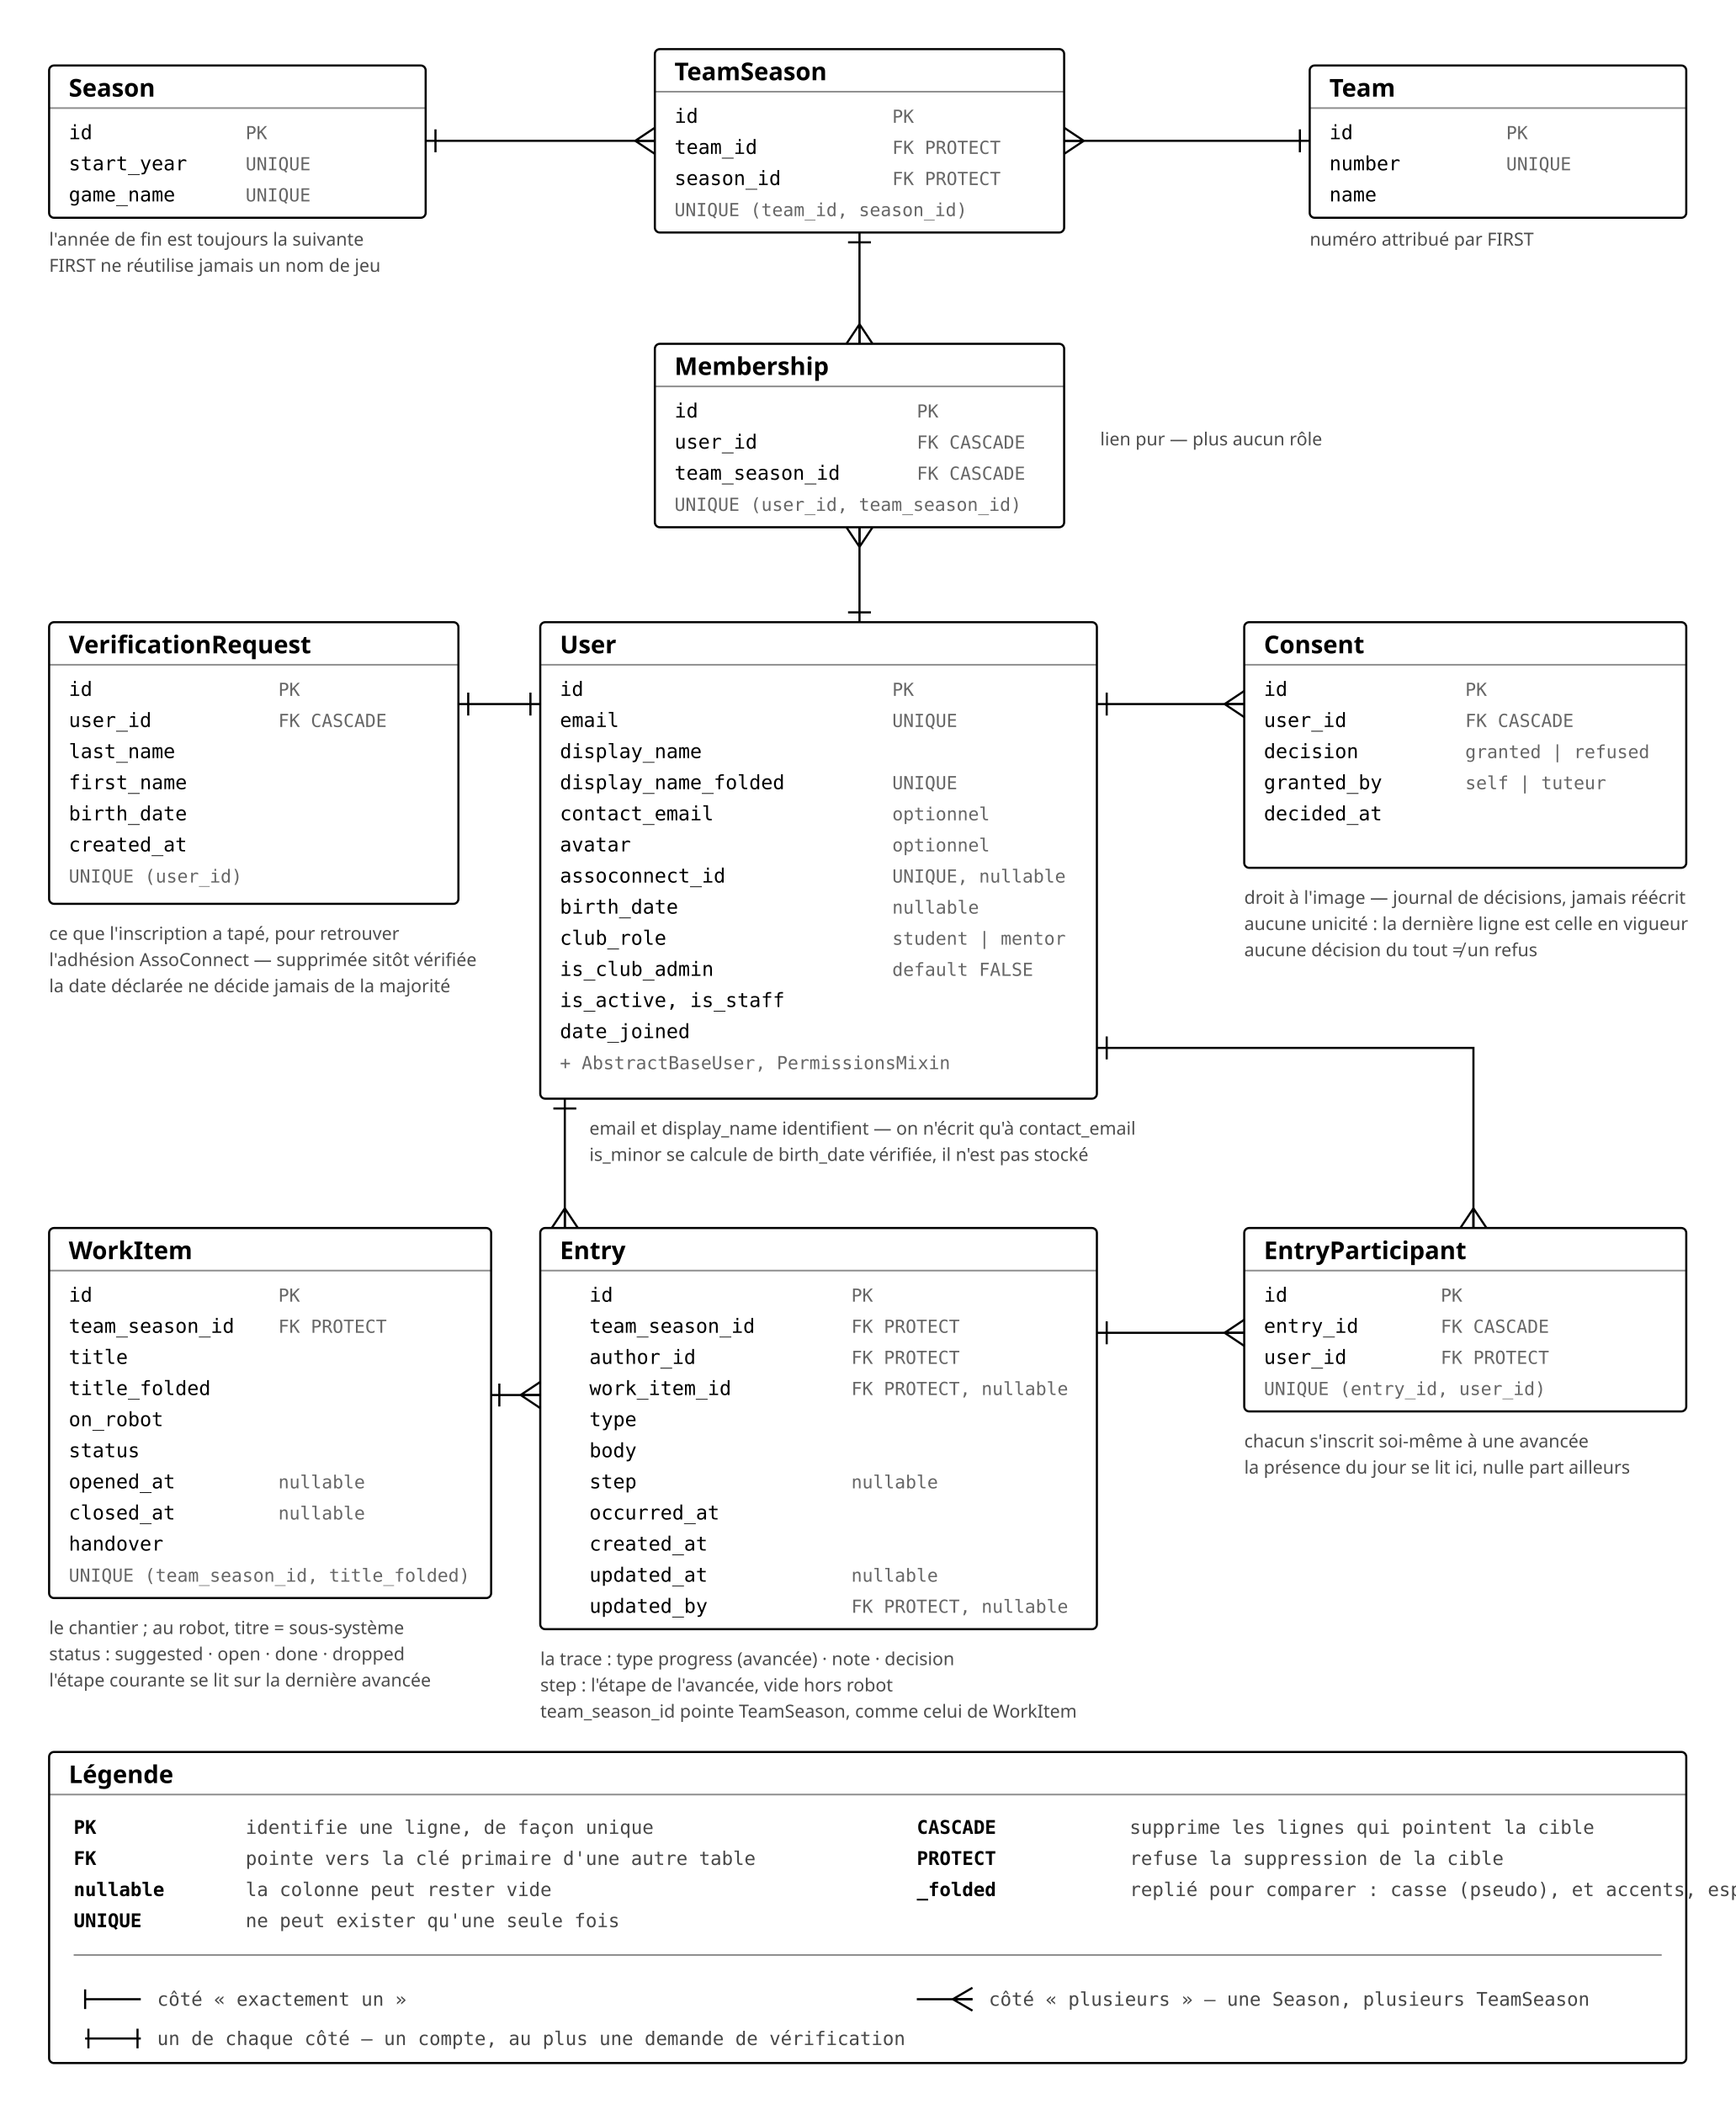
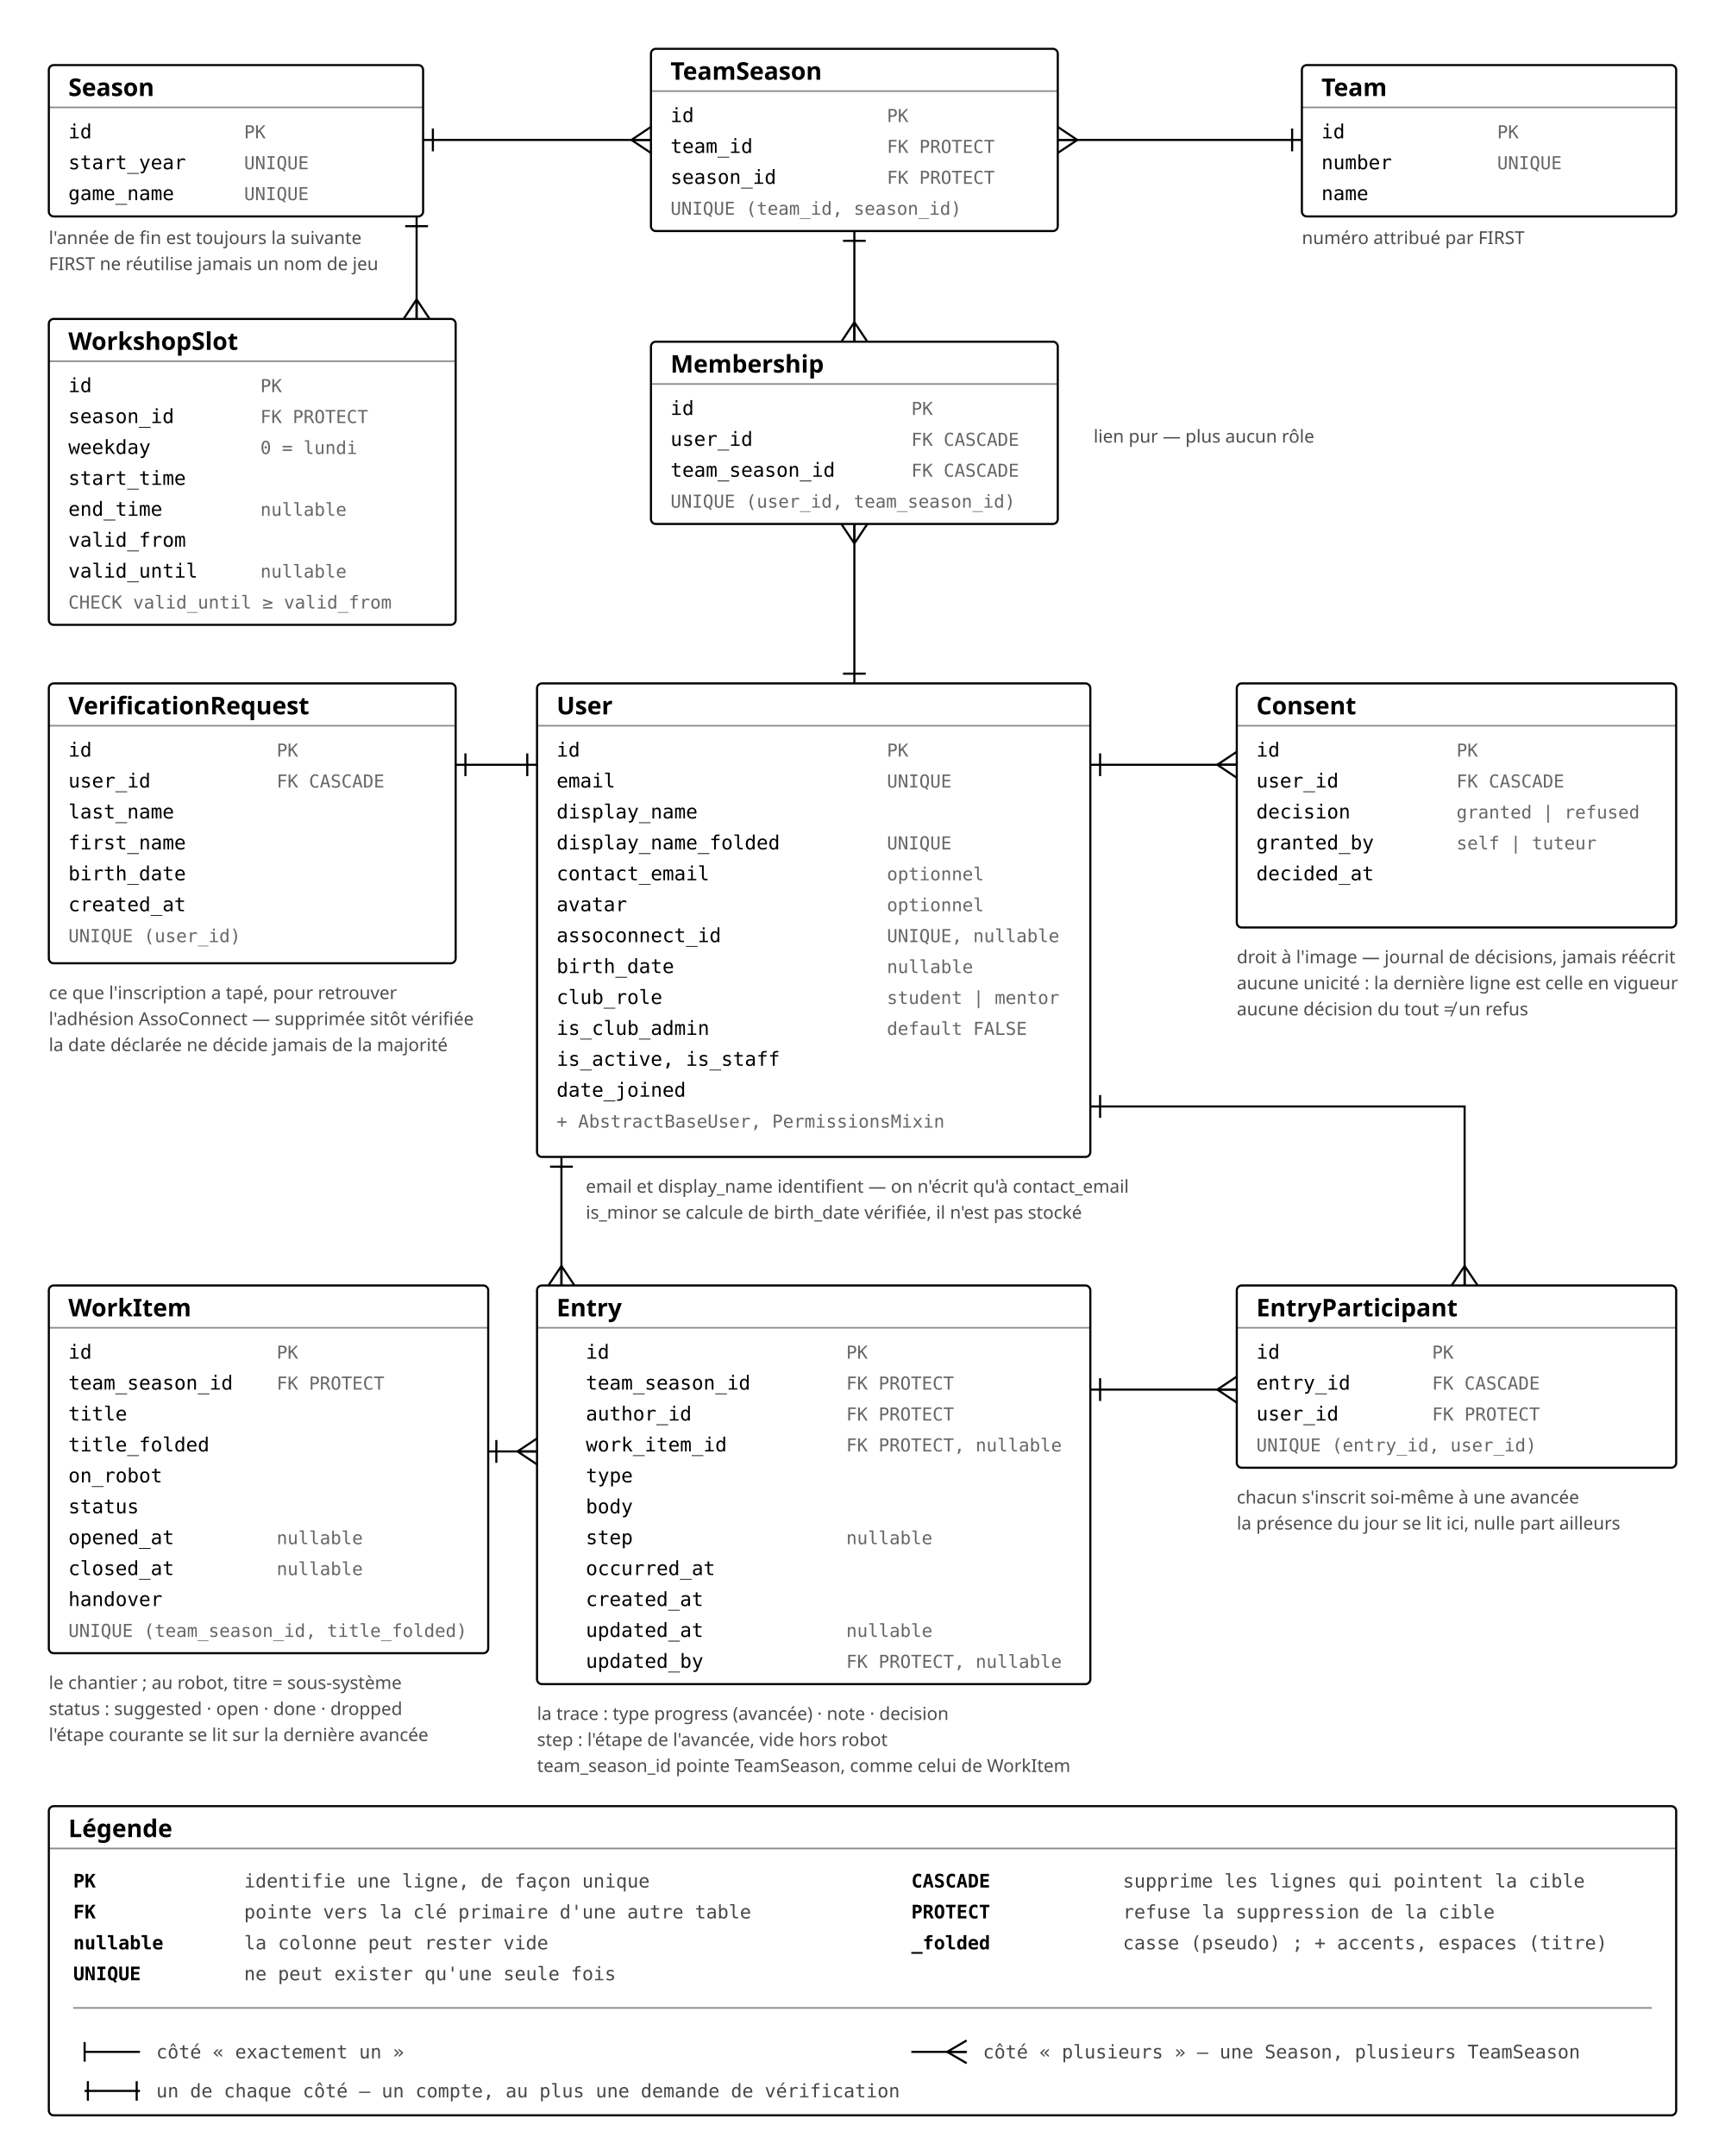
- <svg xmlns="http://www.w3.org/2000/svg" viewBox="0 0 1060 1285" role="img" aria-labelledby="t d" font-family="IBM Plex Mono, ui-monospace, monospace">
+ <svg xmlns="http://www.w3.org/2000/svg" viewBox="0 0 1060 1325" role="img" aria-labelledby="t d" font-family="IBM Plex Mono, ui-monospace, monospace">
  <style>
    .bx   { fill:none; stroke:currentColor; stroke-width:1.3 }
    .sep  { stroke:currentColor; stroke-width:1; opacity:.45 }
    .ttl  { font-family:"IBM Plex Sans Condensed",system-ui,sans-serif;
            font-size:15px; font-weight:700; fill:currentColor }
    .col  { font-size:12px; fill:currentColor }
    .ann  { font-size:11px; fill:currentColor; opacity:.6 }
    .lnk  { stroke:currentColor; stroke-width:1.3; fill:none }
    .crow { stroke:currentColor; stroke-width:1.3; fill:none }
    .cap  { font-family:"IBM Plex Sans Condensed",system-ui,sans-serif;
            font-size:11px; fill:currentColor; opacity:.7 }
    .lgt  { font-size:11.5px; fill:currentColor; font-weight:600 }
    .lgd  { font-size:11.5px; fill:currentColor; opacity:.72 }
  </style>
  <rect class="bx" x="30" y="40" width="230" height="93" rx="3" />
  <line class="sep" x1="30" y1="66" x2="260" y2="66" />
  <text class="ttl" x="42" y="59">Season</text>
  <text class="col" x="42" y="85">id</text>
  <text class="ann" x="150" y="85">PK</text>
  <text class="col" x="42" y="104">start_year</text>
  <text class="ann" x="150" y="104">UNIQUE</text>
  <text class="col" x="42" y="123">game_name</text>
  <text class="ann" x="150" y="123">UNIQUE</text>
  <text class="cap" x="30" y="150">l'année de fin est toujours la suivante</text>
  <text class="cap" x="30" y="166">FIRST ne réutilise jamais un nom de jeu</text>
  <rect class="bx" x="400" y="30" width="250" height="112" rx="3" />
  <line class="sep" x1="400" y1="56" x2="650" y2="56" />
  <text class="ttl" x="412" y="49">TeamSeason</text>
  <text class="col" x="412" y="75">id</text>
  <text class="ann" x="545" y="75">PK</text>
  <text class="col" x="412" y="94">team_id</text>
  <text class="ann" x="545" y="94">FK PROTECT</text>
  <text class="col" x="412" y="113">season_id</text>
  <text class="ann" x="545" y="113">FK PROTECT</text>
  <text class="ann" x="412" y="132">UNIQUE (team_id, season_id)</text>
  <rect class="bx" x="800" y="40" width="230" height="93" rx="3" />
  <line class="sep" x1="800" y1="66" x2="1030" y2="66" />
  <text class="ttl" x="812" y="59">Team</text>
  <text class="col" x="812" y="85">id</text>
  <text class="ann" x="920" y="85">PK</text>
  <text class="col" x="812" y="104">number</text>
  <text class="ann" x="920" y="104">UNIQUE</text>
  <text class="col" x="812" y="123">name</text>
  <text class="cap" x="800" y="150">numéro attribué par FIRST</text>
  <rect class="bx" x="400" y="210" width="250" height="112" rx="3" />
  <line class="sep" x1="400" y1="236" x2="650" y2="236" />
  <text class="ttl" x="412" y="229">Membership</text>
  <text class="col" x="412" y="255">id</text>
  <text class="ann" x="560" y="255">PK</text>
  <text class="col" x="412" y="274">user_id</text>
  <text class="ann" x="560" y="274">FK CASCADE</text>
  <text class="col" x="412" y="293">team_season_id</text>
  <text class="ann" x="560" y="293">FK CASCADE</text>
  <text class="ann" x="412" y="312">UNIQUE (user_id, team_season_id)</text>
  <text class="cap" x="672" y="272">lien pur — plus aucun rôle</text>
-   <rect class="bx" x="30" y="380" width="250" height="172" rx="3" />
-   <line class="sep" x1="30" y1="406" x2="280" y2="406" />
-   <text class="ttl" x="42" y="399">VerificationRequest</text>
-   <text class="col" x="42" y="425">id</text>
-   <text class="ann" x="170" y="425">PK</text>
-   <text class="col" x="42" y="444">user_id</text>
-   <text class="ann" x="170" y="444">FK CASCADE</text>
-   <text class="col" x="42" y="463">last_name</text>
-   <text class="col" x="42" y="482">first_name</text>
-   <text class="col" x="42" y="501">birth_date</text>
-   <text class="col" x="42" y="520">created_at</text>
-   <text class="ann" x="42" y="539">UNIQUE (user_id)</text>
-   <text class="cap" x="30" y="574">ce que l'inscription a tapé, pour retrouver</text>
-   <text class="cap" x="30" y="590">l'adhésion AssoConnect — supprimée sitôt vérifiée</text>
-   <text class="cap" x="30" y="606">la date déclarée ne décide jamais de la majorité</text>
-   <rect class="bx" x="330" y="380" width="340" height="291" rx="3" />
-   <line class="sep" x1="330" y1="406" x2="670" y2="406" />
-   <text class="ttl" x="342" y="399">User</text>
-   <text class="col" x="342" y="425">id</text>
-   <text class="ann" x="545" y="425">PK</text>
-   <text class="col" x="342" y="444">email</text>
-   <text class="ann" x="545" y="444">UNIQUE</text>
-   <text class="col" x="342" y="463">display_name</text>
-   <text class="col" x="342" y="482">display_name_folded</text>
-   <text class="ann" x="545" y="482">UNIQUE</text>
-   <text class="col" x="342" y="501">contact_email</text>
-   <text class="ann" x="545" y="501">optionnel</text>
-   <text class="col" x="342" y="520">avatar</text>
-   <text class="ann" x="545" y="520">optionnel</text>
-   <text class="col" x="342" y="539">assoconnect_id</text>
-   <text class="ann" x="545" y="539">UNIQUE, nullable</text>
-   <text class="col" x="342" y="558">birth_date</text>
-   <text class="ann" x="545" y="558">nullable</text>
-   <text class="col" x="342" y="577">club_role</text>
-   <text class="ann" x="545" y="577">student | mentor</text>
-   <text class="col" x="342" y="596">is_club_admin</text>
-   <text class="ann" x="545" y="596">default FALSE</text>
-   <text class="col" x="342" y="615">is_active, is_staff</text>
-   <text class="col" x="342" y="634">date_joined</text>
-   <text class="ann" x="342" y="653">+ AbstractBaseUser, PermissionsMixin</text>
-   <text class="cap" x="360" y="693">email et display_name identifient — on n'écrit qu'à contact_email</text>
-   <text class="cap" x="360" y="709">is_minor se calcule de birth_date vérifiée, il n'est pas stocké</text>
-   <rect class="bx" x="760" y="380" width="270" height="150" rx="3" />
-   <line class="sep" x1="760" y1="406" x2="1030" y2="406" />
-   <text class="ttl" x="772" y="399">Consent</text>
-   <text class="col" x="772" y="425">id</text>
-   <text class="ann" x="895" y="425">PK</text>
-   <text class="col" x="772" y="444">user_id</text>
-   <text class="ann" x="895" y="444">FK CASCADE</text>
-   <text class="col" x="772" y="463">decision</text>
-   <text class="ann" x="895" y="463">granted | refused</text>
-   <text class="col" x="772" y="482">granted_by</text>
-   <text class="ann" x="895" y="482">self | tuteur</text>
-   <text class="col" x="772" y="501">decided_at</text>
-   <text class="cap" x="760" y="552">droit à l'image — journal de décisions, jamais réécrit</text>
-   <text class="cap" x="760" y="568">aucune unicité : la dernière ligne est celle en vigueur</text>
-   <text class="cap" x="760" y="584">aucune décision du tout ≠ un refus</text>
+   <rect class="bx" x="30" y="196" width="250" height="188" rx="3" />
+   <line class="sep" x1="30" y1="222" x2="280" y2="222" />
+   <text class="ttl" x="42" y="215">WorkshopSlot</text>
+   <text class="col" x="42" y="241">id</text>
+   <text class="ann" x="160" y="241">PK</text>
+   <text class="col" x="42" y="260">season_id</text>
+   <text class="ann" x="160" y="260">FK PROTECT</text>
+   <text class="col" x="42" y="279">weekday</text>
+   <text class="ann" x="160" y="279">0 = lundi</text>
+   <text class="col" x="42" y="298">start_time</text>
+   <text class="col" x="42" y="317">end_time</text>
+   <text class="ann" x="160" y="317">nullable</text>
+   <text class="col" x="42" y="336">valid_from</text>
+   <text class="col" x="42" y="355">valid_until</text>
+   <text class="ann" x="160" y="355">nullable</text>
+   <text class="ann" x="42" y="374">CHECK valid_until ≥ valid_from</text>
+   <line class="lnk" x1="256" y1="133" x2="256" y2="196" />
+   <line class="crow" x1="249" y1="139" x2="263" y2="139" />
+   <path class="crow" d="M256,184 L248,196 M256,184 L256,196 M256,184 L264,196" />
+   <rect class="bx" x="30" y="420" width="250" height="172" rx="3" />
+   <line class="sep" x1="30" y1="446" x2="280" y2="446" />
+   <text class="ttl" x="42" y="439">VerificationRequest</text>
+   <text class="col" x="42" y="465">id</text>
+   <text class="ann" x="170" y="465">PK</text>
+   <text class="col" x="42" y="484">user_id</text>
+   <text class="ann" x="170" y="484">FK CASCADE</text>
+   <text class="col" x="42" y="503">last_name</text>
+   <text class="col" x="42" y="522">first_name</text>
+   <text class="col" x="42" y="541">birth_date</text>
+   <text class="col" x="42" y="560">created_at</text>
+   <text class="ann" x="42" y="579">UNIQUE (user_id)</text>
+   <text class="cap" x="30" y="614">ce que l'inscription a tapé, pour retrouver</text>
+   <text class="cap" x="30" y="630">l'adhésion AssoConnect — supprimée sitôt vérifiée</text>
+   <text class="cap" x="30" y="646">la date déclarée ne décide jamais de la majorité</text>
+   <rect class="bx" x="330" y="420" width="340" height="291" rx="3" />
+   <line class="sep" x1="330" y1="446" x2="670" y2="446" />
+   <text class="ttl" x="342" y="439">User</text>
+   <text class="col" x="342" y="465">id</text>
+   <text class="ann" x="545" y="465">PK</text>
+   <text class="col" x="342" y="484">email</text>
+   <text class="ann" x="545" y="484">UNIQUE</text>
+   <text class="col" x="342" y="503">display_name</text>
+   <text class="col" x="342" y="522">display_name_folded</text>
+   <text class="ann" x="545" y="522">UNIQUE</text>
+   <text class="col" x="342" y="541">contact_email</text>
+   <text class="ann" x="545" y="541">optionnel</text>
+   <text class="col" x="342" y="560">avatar</text>
+   <text class="ann" x="545" y="560">optionnel</text>
+   <text class="col" x="342" y="579">assoconnect_id</text>
+   <text class="ann" x="545" y="579">UNIQUE, nullable</text>
+   <text class="col" x="342" y="598">birth_date</text>
+   <text class="ann" x="545" y="598">nullable</text>
+   <text class="col" x="342" y="617">club_role</text>
+   <text class="ann" x="545" y="617">student | mentor</text>
+   <text class="col" x="342" y="636">is_club_admin</text>
+   <text class="ann" x="545" y="636">default FALSE</text>
+   <text class="col" x="342" y="655">is_active, is_staff</text>
+   <text class="col" x="342" y="674">date_joined</text>
+   <text class="ann" x="342" y="693">+ AbstractBaseUser, PermissionsMixin</text>
+   <text class="cap" x="360" y="733">email et display_name identifient — on n'écrit qu'à contact_email</text>
+   <text class="cap" x="360" y="749">is_minor se calcule de birth_date vérifiée, il n'est pas stocké</text>
+   <rect class="bx" x="760" y="420" width="270" height="150" rx="3" />
+   <line class="sep" x1="760" y1="446" x2="1030" y2="446" />
+   <text class="ttl" x="772" y="439">Consent</text>
+   <text class="col" x="772" y="465">id</text>
+   <text class="ann" x="895" y="465">PK</text>
+   <text class="col" x="772" y="484">user_id</text>
+   <text class="ann" x="895" y="484">FK CASCADE</text>
+   <text class="col" x="772" y="503">decision</text>
+   <text class="ann" x="895" y="503">granted | refused</text>
+   <text class="col" x="772" y="522">granted_by</text>
+   <text class="ann" x="895" y="522">self | tuteur</text>
+   <text class="col" x="772" y="541">decided_at</text>
+   <text class="cap" x="760" y="592">droit à l'image — journal de décisions, jamais réécrit</text>
+   <text class="cap" x="760" y="608">aucune unicité : la dernière ligne est celle en vigueur</text>
+   <text class="cap" x="760" y="624">aucune décision du tout ≠ un refus</text>
  <line class="lnk" x1="260" y1="86" x2="400" y2="86" />
  <line class="crow" x1="266" y1="79" x2="266" y2="93" />
  <path class="crow" d="M388,86 L400,78 M388,86 L400,86 M388,86 L400,94" />
  <line class="lnk" x1="650" y1="86" x2="800" y2="86" />
  <line class="crow" x1="794" y1="79" x2="794" y2="93" />
  <path class="crow" d="M662,86 L650,78 M662,86 L650,86 M662,86 L650,94" />
  <line class="lnk" x1="525" y1="142" x2="525" y2="210" />
  <line class="crow" x1="518" y1="148" x2="532" y2="148" />
  <path class="crow" d="M525,198 L517,210 M525,198 L525,210 M525,198 L533,210" />
-   <line class="lnk" x1="525" y1="322" x2="525" y2="380" />
-   <line class="crow" x1="518" y1="374" x2="532" y2="374" />
+   <line class="lnk" x1="525" y1="322" x2="525" y2="420" />
+   <line class="crow" x1="518" y1="414" x2="532" y2="414" />
  <path class="crow" d="M525,334 L517,322 M525,334 L525,322 M525,334 L533,322" />
-   <line class="lnk" x1="670" y1="430" x2="760" y2="430" />
-   <line class="crow" x1="676" y1="423" x2="676" y2="437" />
-   <path class="crow" d="M748,430 L760,422 M748,430 L760,430 M748,430 L760,438" />
-   <line class="lnk" x1="280" y1="430" x2="330" y2="430" />
-   <line class="crow" x1="286" y1="423" x2="286" y2="437" />
-   <line class="crow" x1="324" y1="423" x2="324" y2="437" />
-   <rect class="bx" x="30" y="750" width="270" height="226" rx="3" />
-   <line class="sep" x1="30" y1="776" x2="300" y2="776" />
-   <text class="ttl" x="42" y="769">WorkItem</text>
-   <text class="col" x="42" y="795">id</text>
-   <text class="ann" x="170" y="795">PK</text>
-   <text class="col" x="42" y="814">team_season_id</text>
-   <text class="ann" x="170" y="814">FK PROTECT</text>
-   <text class="col" x="42" y="833">title</text>
-   <text class="col" x="42" y="852">title_folded</text>
-   <text class="col" x="42" y="871">on_robot</text>
-   <text class="col" x="42" y="890">status</text>
-   <text class="col" x="42" y="909">opened_at</text>
-   <text class="ann" x="170" y="909">nullable</text>
-   <text class="col" x="42" y="928">closed_at</text>
-   <text class="ann" x="170" y="928">nullable</text>
-   <text class="col" x="42" y="947">handover</text>
-   <text class="ann" x="42" y="966">UNIQUE (team_season_id, title_folded)</text>
-   <text class="cap" x="30" y="998">le chantier ; au robot, titre = sous-système</text>
-   <text class="cap" x="30" y="1014">status : suggested · open · done · dropped</text>
-   <text class="cap" x="30" y="1030">l'étape courante se lit sur la dernière avancée</text>
-   <rect class="bx" x="330" y="750" width="340" height="245" rx="3" />
-   <line class="sep" x1="330" y1="776" x2="670" y2="776" />
-   <text class="ttl" x="342" y="769">Entry</text>
-   <text class="col" x="360" y="795">id</text>
-   <text class="ann" x="520" y="795">PK</text>
-   <text class="col" x="360" y="814">team_season_id</text>
-   <text class="ann" x="520" y="814">FK PROTECT</text>
-   <text class="col" x="360" y="833">author_id</text>
-   <text class="ann" x="520" y="833">FK PROTECT</text>
-   <text class="col" x="360" y="852">work_item_id</text>
-   <text class="ann" x="520" y="852">FK PROTECT, nullable</text>
-   <text class="col" x="360" y="871">type</text>
-   <text class="col" x="360" y="890">body</text>
-   <text class="col" x="360" y="909">step</text>
-   <text class="ann" x="520" y="909">nullable</text>
-   <text class="col" x="360" y="928">occurred_at</text>
-   <text class="col" x="360" y="947">created_at</text>
-   <text class="col" x="360" y="966">updated_at</text>
-   <text class="ann" x="520" y="966">nullable</text>
-   <text class="col" x="360" y="985">updated_by</text>
-   <text class="ann" x="520" y="985">FK PROTECT, nullable</text>
-   <text class="cap" x="330" y="1017">la trace : type progress (avancée) · note · decision</text>
-   <text class="cap" x="330" y="1033">step : l'étape de l'avancée, vide hors robot</text>
-   <text class="cap" x="330" y="1049">team_season_id pointe TeamSeason, comme celui de WorkItem</text>
-   <rect class="bx" x="760" y="750" width="270" height="112" rx="3" />
-   <line class="sep" x1="760" y1="776" x2="1030" y2="776" />
-   <text class="ttl" x="772" y="769">EntryParticipant</text>
-   <text class="col" x="772" y="795">id</text>
-   <text class="ann" x="880" y="795">PK</text>
-   <text class="col" x="772" y="814">entry_id</text>
-   <text class="ann" x="880" y="814">FK CASCADE</text>
-   <text class="col" x="772" y="833">user_id</text>
-   <text class="ann" x="880" y="833">FK PROTECT</text>
-   <text class="ann" x="772" y="852">UNIQUE (entry_id, user_id)</text>
-   <text class="cap" x="760" y="884">chacun s'inscrit soi-même à une avancée</text>
-   <text class="cap" x="760" y="900">la présence du jour se lit ici, nulle part ailleurs</text>
-   <line class="lnk" x1="300" y1="852" x2="330" y2="852" />
-   <line class="crow" x1="305" y1="845" x2="305" y2="859" />
-   <path class="crow" d="M318,852 L330,844 M318,852 L330,852 M318,852 L330,860" />
-   <line class="lnk" x1="670" y1="814" x2="760" y2="814" />
-   <line class="crow" x1="676" y1="807" x2="676" y2="821" />
-   <path class="crow" d="M748,814 L760,806 M748,814 L760,814 M748,814 L760,822" />
-   <line class="lnk" x1="345" y1="671" x2="345" y2="750" />
-   <line class="crow" x1="338" y1="677" x2="352" y2="677" />
-   <path class="crow" d="M345,738 L337,750 M345,738 L345,750 M345,738 L353,750" />
-   <path class="lnk" d="M670,640 H900 V750" />
-   <line class="crow" x1="676" y1="633" x2="676" y2="647" />
-   <path class="crow" d="M900,738 L892,750 M900,738 L900,750 M900,738 L908,750" />
-   <rect class="bx" x="30" y="1070" width="1000" height="190" rx="3" />
-   <line class="sep" x1="30" y1="1096" x2="1030" y2="1096" />
-   <text class="ttl" x="42" y="1089">Légende</text>
-   <text class="lgt" x="45" y="1120">PK</text>
-   <text class="lgd" x="150" y="1120">identifie une ligne, de façon unique</text>
-   <text class="lgt" x="45" y="1139">FK</text>
-   <text class="lgd" x="150" y="1139">pointe vers la clé primaire d'une autre table</text>
-   <text class="lgt" x="45" y="1158">nullable</text>
-   <text class="lgd" x="150" y="1158">la colonne peut rester vide</text>
-   <text class="lgt" x="45" y="1177">UNIQUE</text>
-   <text class="lgd" x="150" y="1177">ne peut exister qu'une seule fois</text>
-   <text class="lgt" x="560" y="1120">CASCADE</text>
-   <text class="lgd" x="690" y="1120">supprime les lignes qui pointent la cible</text>
-   <text class="lgt" x="560" y="1139">PROTECT</text>
-   <text class="lgd" x="690" y="1139">refuse la suppression de la cible</text>
-   <text class="lgt" x="560" y="1158">_folded</text>
-   <text class="lgd" x="690" y="1158">replié pour comparer : casse (pseudo), et accents, espaces (titre)</text>
-   <line class="sep" x1="45" y1="1194" x2="1015" y2="1194" />
-   <line class="crow" x1="52" y1="1215" x2="52" y2="1227" />
-   <line class="lnk" x1="52" y1="1221" x2="86" y2="1221" />
-   <text class="lgd" x="96" y="1225">côté « exactement un »</text>
-   <line class="lnk" x1="560" y1="1221" x2="594" y2="1221" />
-   <path class="crow" d="M582,1221 L594,1214 M582,1221 L594,1221 M582,1221 L594,1228" />
-   <text class="lgd" x="604" y="1225">côté « plusieurs » — une Season, plusieurs TeamSeason</text>
-   <line class="lnk" x1="52" y1="1245" x2="86" y2="1245" />
-   <line class="crow" x1="54" y1="1239" x2="54" y2="1251" />
-   <line class="crow" x1="84" y1="1239" x2="84" y2="1251" />
-   <text class="lgd" x="96" y="1249">un de chaque côté — un compte, au plus une demande de vérification</text>
+   <line class="lnk" x1="670" y1="470" x2="760" y2="470" />
+   <line class="crow" x1="676" y1="463" x2="676" y2="477" />
+   <path class="crow" d="M748,470 L760,462 M748,470 L760,470 M748,470 L760,478" />
+   <line class="lnk" x1="280" y1="470" x2="330" y2="470" />
+   <line class="crow" x1="286" y1="463" x2="286" y2="477" />
+   <line class="crow" x1="324" y1="463" x2="324" y2="477" />
+   <rect class="bx" x="30" y="790" width="270" height="226" rx="3" />
+   <line class="sep" x1="30" y1="816" x2="300" y2="816" />
+   <text class="ttl" x="42" y="809">WorkItem</text>
+   <text class="col" x="42" y="835">id</text>
+   <text class="ann" x="170" y="835">PK</text>
+   <text class="col" x="42" y="854">team_season_id</text>
+   <text class="ann" x="170" y="854">FK PROTECT</text>
+   <text class="col" x="42" y="873">title</text>
+   <text class="col" x="42" y="892">title_folded</text>
+   <text class="col" x="42" y="911">on_robot</text>
+   <text class="col" x="42" y="930">status</text>
+   <text class="col" x="42" y="949">opened_at</text>
+   <text class="ann" x="170" y="949">nullable</text>
+   <text class="col" x="42" y="968">closed_at</text>
+   <text class="ann" x="170" y="968">nullable</text>
+   <text class="col" x="42" y="987">handover</text>
+   <text class="ann" x="42" y="1006">UNIQUE (team_season_id, title_folded)</text>
+   <text class="cap" x="30" y="1038">le chantier ; au robot, titre = sous-système</text>
+   <text class="cap" x="30" y="1054">status : suggested · open · done · dropped</text>
+   <text class="cap" x="30" y="1070">l'étape courante se lit sur la dernière avancée</text>
+   <rect class="bx" x="330" y="790" width="340" height="245" rx="3" />
+   <line class="sep" x1="330" y1="816" x2="670" y2="816" />
+   <text class="ttl" x="342" y="809">Entry</text>
+   <text class="col" x="360" y="835">id</text>
+   <text class="ann" x="520" y="835">PK</text>
+   <text class="col" x="360" y="854">team_season_id</text>
+   <text class="ann" x="520" y="854">FK PROTECT</text>
+   <text class="col" x="360" y="873">author_id</text>
+   <text class="ann" x="520" y="873">FK PROTECT</text>
+   <text class="col" x="360" y="892">work_item_id</text>
+   <text class="ann" x="520" y="892">FK PROTECT, nullable</text>
+   <text class="col" x="360" y="911">type</text>
+   <text class="col" x="360" y="930">body</text>
+   <text class="col" x="360" y="949">step</text>
+   <text class="ann" x="520" y="949">nullable</text>
+   <text class="col" x="360" y="968">occurred_at</text>
+   <text class="col" x="360" y="987">created_at</text>
+   <text class="col" x="360" y="1006">updated_at</text>
+   <text class="ann" x="520" y="1006">nullable</text>
+   <text class="col" x="360" y="1025">updated_by</text>
+   <text class="ann" x="520" y="1025">FK PROTECT, nullable</text>
+   <text class="cap" x="330" y="1057">la trace : type progress (avancée) · note · decision</text>
+   <text class="cap" x="330" y="1073">step : l'étape de l'avancée, vide hors robot</text>
+   <text class="cap" x="330" y="1089">team_season_id pointe TeamSeason, comme celui de WorkItem</text>
+   <rect class="bx" x="760" y="790" width="270" height="112" rx="3" />
+   <line class="sep" x1="760" y1="816" x2="1030" y2="816" />
+   <text class="ttl" x="772" y="809">EntryParticipant</text>
+   <text class="col" x="772" y="835">id</text>
+   <text class="ann" x="880" y="835">PK</text>
+   <text class="col" x="772" y="854">entry_id</text>
+   <text class="ann" x="880" y="854">FK CASCADE</text>
+   <text class="col" x="772" y="873">user_id</text>
+   <text class="ann" x="880" y="873">FK PROTECT</text>
+   <text class="ann" x="772" y="892">UNIQUE (entry_id, user_id)</text>
+   <text class="cap" x="760" y="924">chacun s'inscrit soi-même à une avancée</text>
+   <text class="cap" x="760" y="940">la présence du jour se lit ici, nulle part ailleurs</text>
+   <line class="lnk" x1="300" y1="892" x2="330" y2="892" />
+   <line class="crow" x1="305" y1="885" x2="305" y2="899" />
+   <path class="crow" d="M318,892 L330,884 M318,892 L330,892 M318,892 L330,900" />
+   <line class="lnk" x1="670" y1="854" x2="760" y2="854" />
+   <line class="crow" x1="676" y1="847" x2="676" y2="861" />
+   <path class="crow" d="M748,854 L760,846 M748,854 L760,854 M748,854 L760,862" />
+   <line class="lnk" x1="345" y1="711" x2="345" y2="790" />
+   <line class="crow" x1="338" y1="717" x2="352" y2="717" />
+   <path class="crow" d="M345,778 L337,790 M345,778 L345,790 M345,778 L353,790" />
+   <path class="lnk" d="M670,680 H900 V790" />
+   <line class="crow" x1="676" y1="673" x2="676" y2="687" />
+   <path class="crow" d="M900,778 L892,790 M900,778 L900,790 M900,778 L908,790" />
+   <rect class="bx" x="30" y="1110" width="1000" height="190" rx="3" />
+   <line class="sep" x1="30" y1="1136" x2="1030" y2="1136" />
+   <text class="ttl" x="42" y="1129">Légende</text>
+   <text class="lgt" x="45" y="1160">PK</text>
+   <text class="lgd" x="150" y="1160">identifie une ligne, de façon unique</text>
+   <text class="lgt" x="45" y="1179">FK</text>
+   <text class="lgd" x="150" y="1179">pointe vers la clé primaire d'une autre table</text>
+   <text class="lgt" x="45" y="1198">nullable</text>
+   <text class="lgd" x="150" y="1198">la colonne peut rester vide</text>
+   <text class="lgt" x="45" y="1217">UNIQUE</text>
+   <text class="lgd" x="150" y="1217">ne peut exister qu'une seule fois</text>
+   <text class="lgt" x="560" y="1160">CASCADE</text>
+   <text class="lgd" x="690" y="1160">supprime les lignes qui pointent la cible</text>
+   <text class="lgt" x="560" y="1179">PROTECT</text>
+   <text class="lgd" x="690" y="1179">refuse la suppression de la cible</text>
+   <text class="lgt" x="560" y="1198">_folded</text>
+   <text class="lgd" x="690" y="1198">casse (pseudo) ; + accents, espaces (titre)</text>
+   <line class="sep" x1="45" y1="1234" x2="1015" y2="1234" />
+   <line class="crow" x1="52" y1="1255" x2="52" y2="1267" />
+   <line class="lnk" x1="52" y1="1261" x2="86" y2="1261" />
+   <text class="lgd" x="96" y="1265">côté « exactement un »</text>
+   <line class="lnk" x1="560" y1="1261" x2="594" y2="1261" />
+   <path class="crow" d="M582,1261 L594,1254 M582,1261 L594,1261 M582,1261 L594,1268" />
+   <text class="lgd" x="604" y="1265">côté « plusieurs » — une Season, plusieurs TeamSeason</text>
+   <line class="lnk" x1="52" y1="1285" x2="86" y2="1285" />
+   <line class="crow" x1="54" y1="1279" x2="54" y2="1291" />
+   <line class="crow" x1="84" y1="1279" x2="84" y2="1291" />
+   <text class="lgd" x="96" y="1289">un de chaque côté — un compte, au plus une demande de vérification</text>
</svg>
